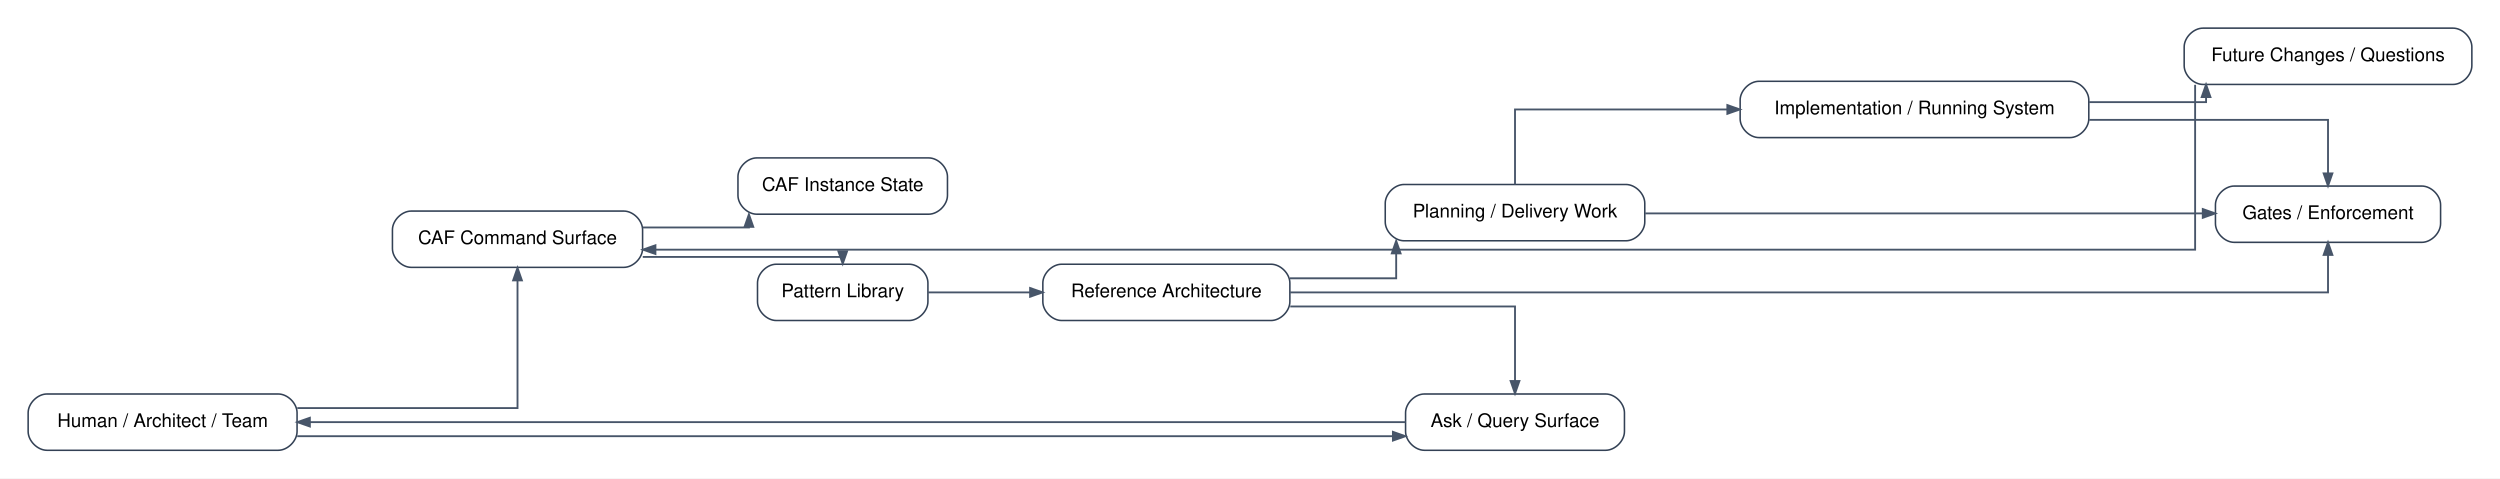
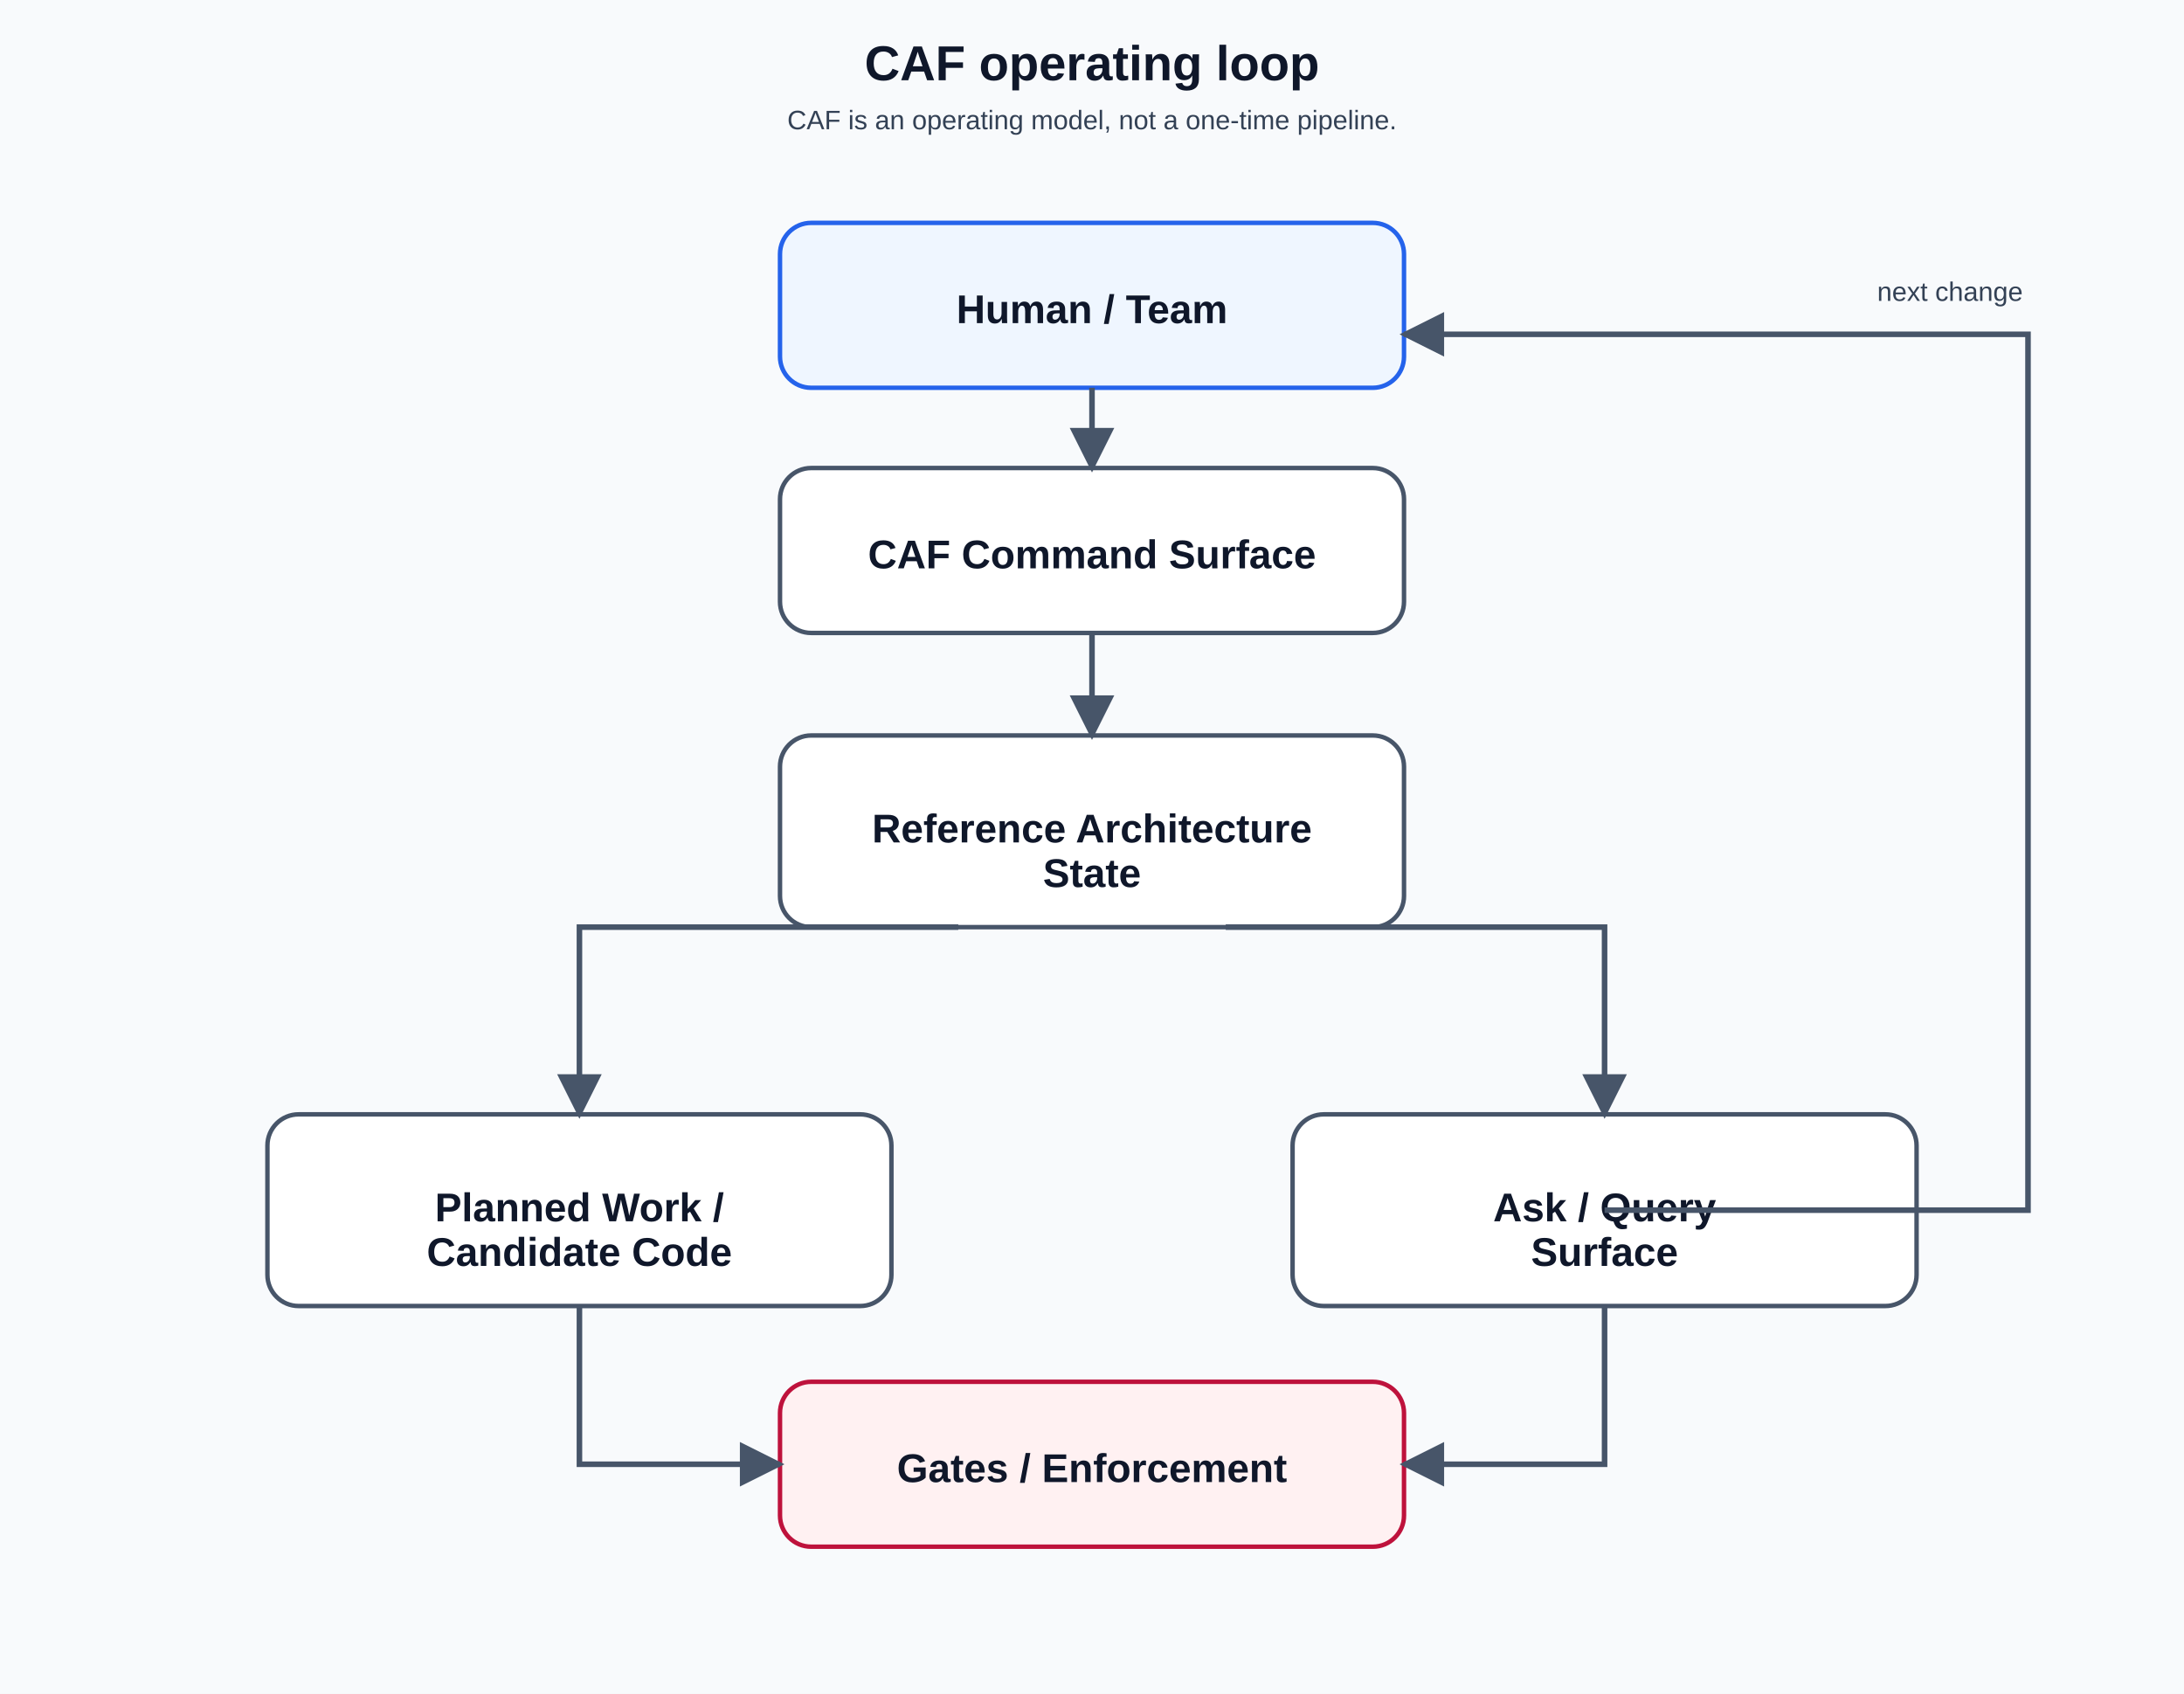
- <svg xmlns="http://www.w3.org/2000/svg" width="1599pt" height="306pt" viewBox="0.00 0.00 1599.00 306.00">
-   <g id="graph0" class="graph" transform="scale(1 1) rotate(0) translate(18 288)">
-     <polygon fill="white" stroke="transparent" points="-18,18 -18,-288 1581,-288 1581,18 -18,18" />
-     <g id="node1" class="node">
-       <path fill="none" stroke="#334155" d="M160,-36C160,-36 12,-36 12,-36 6,-36 0,-30 0,-24 0,-24 0,-12 0,-12 0,-6 6,0 12,0 12,0 160,0 160,0 166,0 172,-6 172,-12 172,-12 172,-24 172,-24 172,-30 166,-36 160,-36" />
-       <text text-anchor="middle" x="86" y="-14.9" font-family="Helvetica,sans-Serif" font-size="12.00">Human / Architect / Team</text>
-     </g>
-     <g id="node2" class="node">
-       <path fill="none" stroke="#334155" d="M381,-153C381,-153 245,-153 245,-153 239,-153 233,-147 233,-141 233,-141 233,-129 233,-129 233,-123 239,-117 245,-117 245,-117 381,-117 381,-117 387,-117 393,-123 393,-129 393,-129 393,-141 393,-141 393,-147 387,-153 381,-153" />
-       <text text-anchor="middle" x="313" y="-131.9" font-family="Helvetica,sans-Serif" font-size="12.00">CAF Command Surface</text>
-     </g>
-     <g id="edge1" class="edge">
-       <path fill="none" stroke="#475569" stroke-width="1.2" d="M172.14,-27C236.36,-27 313,-27 313,-27 313,-27 313,-108.68 313,-108.68" />
-       <polygon fill="#475569" stroke="#475569" stroke-width="1.2" points="310.2,-108.68 313,-116.68 315.8,-108.68 310.2,-108.68" />
-     </g>
-     <g id="node3" class="node">
-       <path fill="none" stroke="#334155" d="M1009,-36C1009,-36 893,-36 893,-36 887,-36 881,-30 881,-24 881,-24 881,-12 881,-12 881,-6 887,0 893,0 893,0 1009,0 1009,0 1015,0 1021,-6 1021,-12 1021,-12 1021,-24 1021,-24 1021,-30 1015,-36 1009,-36" />
-       <text text-anchor="middle" x="951" y="-14.9" font-family="Helvetica,sans-Serif" font-size="12.00">Ask / Query Surface</text>
-     </g>
-     <g id="edge2" class="edge">
-       <path fill="none" stroke="#475569" stroke-width="1.2" d="M172.1,-9C172.1,-9 872.91,-9 872.91,-9" />
-       <polygon fill="#475569" stroke="#475569" stroke-width="1.2" points="872.91,-11.8 880.91,-9 872.91,-6.2 872.91,-11.8" />
-     </g>
-     <g id="node4" class="node">
-       <path fill="none" stroke="#334155" d="M576,-187C576,-187 466,-187 466,-187 460,-187 454,-181 454,-175 454,-175 454,-163 454,-163 454,-157 460,-151 466,-151 466,-151 576,-151 576,-151 582,-151 588,-157 588,-163 588,-163 588,-175 588,-175 588,-181 582,-187 576,-187" />
-       <text text-anchor="middle" x="521" y="-165.9" font-family="Helvetica,sans-Serif" font-size="12.00">CAF Instance State</text>
-     </g>
-     <g id="edge3" class="edge">
-       <path fill="none" stroke="#475569" stroke-width="1.2" d="M393.06,-142.5C427.94,-142.5 461,-142.5 461,-142.5 461,-142.5 461,-143.34 461,-143.34" />
-       <polygon fill="#475569" stroke="#475569" stroke-width="1.2" points="458.2,-142.88 461,-150.88 463.8,-142.88 458.2,-142.88" />
-     </g>
-     <g id="node5" class="node">
-       <path fill="none" stroke="#334155" d="M563.5,-119C563.5,-119 478.5,-119 478.5,-119 472.5,-119 466.5,-113 466.5,-107 466.5,-107 466.5,-95 466.5,-95 466.5,-89 472.5,-83 478.5,-83 478.5,-83 563.5,-83 563.5,-83 569.5,-83 575.5,-89 575.5,-95 575.5,-95 575.5,-107 575.5,-107 575.5,-113 569.5,-119 563.5,-119" />
-       <text text-anchor="middle" x="521" y="-97.9" font-family="Helvetica,sans-Serif" font-size="12.00">Pattern Library</text>
-     </g>
-     <g id="edge4" class="edge">
-       <path fill="none" stroke="#475569" stroke-width="1.2" d="M393.12,-123.67C451.72,-123.67 521,-123.67 521,-123.67 521,-123.67 521,-123.23 521,-123.23" />
-       <polygon fill="#475569" stroke="#475569" stroke-width="1.2" points="523.8,-127.3 521,-119.3 518.2,-127.3 523.8,-127.3" />
-     </g>
-     <g id="edge12" class="edge">
-       <path fill="none" stroke="#475569" stroke-width="1.2" d="M880.95,-18C880.95,-18 180.19,-18 180.19,-18" />
-       <polygon fill="#475569" stroke="#475569" stroke-width="1.2" points="180.19,-15.2 172.19,-18 180.19,-20.8 180.19,-15.2" />
-     </g>
-     <g id="node6" class="node">
-       <path fill="none" stroke="#334155" d="M795,-119C795,-119 661,-119 661,-119 655,-119 649,-113 649,-107 649,-107 649,-95 649,-95 649,-89 655,-83 661,-83 661,-83 795,-83 795,-83 801,-83 807,-89 807,-95 807,-95 807,-107 807,-107 807,-113 801,-119 795,-119" />
-       <text text-anchor="middle" x="728" y="-97.9" font-family="Helvetica,sans-Serif" font-size="12.00">Reference Architecture</text>
-     </g>
-     <g id="edge5" class="edge">
-       <path fill="none" stroke="#475569" stroke-width="1.2" d="M575.66,-101C575.66,-101 640.85,-101 640.85,-101" />
-       <polygon fill="#475569" stroke="#475569" stroke-width="1.2" points="640.85,-103.8 648.85,-101 640.85,-98.2 640.85,-103.8" />
-     </g>
-     <g id="edge11" class="edge">
-       <path fill="none" stroke="#475569" stroke-width="1.2" d="M807.25,-92C871.35,-92 951,-92 951,-92 951,-92 951,-44.29 951,-44.29" />
-       <polygon fill="#475569" stroke="#475569" stroke-width="1.2" points="953.8,-44.29 951,-36.29 948.2,-44.29 953.8,-44.29" />
-     </g>
-     <g id="node7" class="node">
-       <path fill="none" stroke="#334155" d="M1022,-170C1022,-170 880,-170 880,-170 874,-170 868,-164 868,-158 868,-158 868,-146 868,-146 868,-140 874,-134 880,-134 880,-134 1022,-134 1022,-134 1028,-134 1034,-140 1034,-146 1034,-146 1034,-158 1034,-158 1034,-164 1028,-170 1022,-170" />
-       <text text-anchor="middle" x="951" y="-148.9" font-family="Helvetica,sans-Serif" font-size="12.00">Planning / Delivery Work</text>
-     </g>
-     <g id="edge6" class="edge">
-       <path fill="none" stroke="#475569" stroke-width="1.2" d="M807.09,-110C841.89,-110 875,-110 875,-110 875,-110 875,-125.94 875,-125.94" />
-       <polygon fill="#475569" stroke="#475569" stroke-width="1.2" points="872.2,-125.94 875,-133.94 877.8,-125.94 872.2,-125.94" />
-     </g>
-     <g id="node9" class="node">
-       <path fill="none" stroke="#334155" d="M1531,-169C1531,-169 1411,-169 1411,-169 1405,-169 1399,-163 1399,-157 1399,-157 1399,-145 1399,-145 1399,-139 1405,-133 1411,-133 1411,-133 1531,-133 1531,-133 1537,-133 1543,-139 1543,-145 1543,-145 1543,-157 1543,-157 1543,-163 1537,-169 1531,-169" />
-       <text text-anchor="middle" x="1471" y="-147.9" font-family="Helvetica,sans-Serif" font-size="12.00">Gates / Enforcement</text>
-     </g>
-     <g id="edge8" class="edge">
-       <path fill="none" stroke="#475569" stroke-width="1.2" d="M807.16,-101C998.61,-101 1471,-101 1471,-101 1471,-101 1471,-124.95 1471,-124.95" />
-       <polygon fill="#475569" stroke="#475569" stroke-width="1.2" points="1468.2,-124.95 1471,-132.95 1473.8,-124.95 1468.2,-124.95" />
-     </g>
-     <g id="node8" class="node">
-       <path fill="none" stroke="#334155" d="M1306,-236C1306,-236 1107,-236 1107,-236 1101,-236 1095,-230 1095,-224 1095,-224 1095,-212 1095,-212 1095,-206 1101,-200 1107,-200 1107,-200 1306,-200 1306,-200 1312,-200 1318,-206 1318,-212 1318,-212 1318,-224 1318,-224 1318,-230 1312,-236 1306,-236" />
-       <text text-anchor="middle" x="1206.5" y="-214.9" font-family="Helvetica,sans-Serif" font-size="12.00">Implementation / Running System</text>
-     </g>
-     <g id="edge7" class="edge">
-       <path fill="none" stroke="#475569" stroke-width="1.2" d="M951,-170.03C951,-189.58 951,-218 951,-218 951,-218 1086.81,-218 1086.81,-218" />
-       <polygon fill="#475569" stroke="#475569" stroke-width="1.2" points="1086.81,-220.8 1094.81,-218 1086.81,-215.2 1086.81,-220.8" />
-     </g>
-     <g id="edge9" class="edge">
-       <path fill="none" stroke="#475569" stroke-width="1.2" d="M1034.26,-151.5C1034.26,-151.5 1390.89,-151.5 1390.89,-151.5" />
-       <polygon fill="#475569" stroke="#475569" stroke-width="1.2" points="1390.89,-154.3 1398.89,-151.5 1390.89,-148.7 1390.89,-154.3" />
-     </g>
-     <g id="edge10" class="edge">
-       <path fill="none" stroke="#475569" stroke-width="1.2" d="M1318.29,-211.33C1390.48,-211.33 1471,-211.33 1471,-211.33 1471,-211.33 1471,-177.1 1471,-177.1" />
-       <polygon fill="#475569" stroke="#475569" stroke-width="1.2" points="1473.8,-177.1 1471,-169.1 1468.2,-177.1 1473.8,-177.1" />
-     </g>
-     <g id="node10" class="node">
-       <path fill="none" stroke="#334155" d="M1551,-270C1551,-270 1391,-270 1391,-270 1385,-270 1379,-264 1379,-258 1379,-258 1379,-246 1379,-246 1379,-240 1385,-234 1391,-234 1391,-234 1551,-234 1551,-234 1557,-234 1563,-240 1563,-246 1563,-246 1563,-258 1563,-258 1563,-264 1557,-270 1551,-270" />
-       <text text-anchor="middle" x="1471" y="-248.9" font-family="Helvetica,sans-Serif" font-size="12.00">Future Changes / Questions</text>
-     </g>
-     <g id="edge13" class="edge">
-       <path fill="none" stroke="#475569" stroke-width="1.2" d="M1318.22,-222.67C1357.94,-222.67 1393,-222.67 1393,-222.67 1393,-222.67 1393,-225.92 1393,-225.92" />
-       <polygon fill="#475569" stroke="#475569" stroke-width="1.2" points="1390.2,-225.92 1393,-233.92 1395.8,-225.92 1390.2,-225.92" />
-     </g>
-     <g id="edge14" class="edge">
-       <path fill="none" stroke="#475569" stroke-width="1.2" d="M1386,-233.75C1386,-199.35 1386,-128.33 1386,-128.33 1386,-128.33 401.21,-128.33 401.21,-128.33" />
-       <polygon fill="#475569" stroke="#475569" stroke-width="1.2" points="401.21,-125.53 393.21,-128.33 401.21,-131.13 401.21,-125.53" />
-     </g>
-   </g>
+ <svg xmlns="http://www.w3.org/2000/svg" width="980" height="760" viewBox="0 0 980 760" role="img" aria-label="CAF operating loop">
+   <style>
+   .title { font: 700 22px Arial, Helvetica, sans-serif; fill: #0f172a; }
+   .subtitle { font: 400 12px Arial, Helvetica, sans-serif; fill: #334155; }
+   .box { fill: #ffffff; stroke: #475569; stroke-width: 2; rx: 14; ry: 14; }
+   .accent { fill: #eff6ff; stroke: #2563eb; stroke-width: 2; rx: 14; ry: 14; }
+   .side { fill: #fff7ed; stroke: #c2410c; stroke-width: 2; rx: 12; ry: 12; }
+   .ok { fill: #ecfdf5; stroke: #15803d; stroke-width: 2; rx: 14; ry: 14; }
+   .warn { fill: #fff1f2; stroke: #be123c; stroke-width: 2; rx: 14; ry: 14; }
+   .label { font: 700 18px Arial, Helvetica, sans-serif; fill: #0f172a; }
+   .small { font: 400 12px Arial, Helvetica, sans-serif; fill: #334155; }
+   .arrow { stroke: #475569; stroke-width: 2.5; fill: none; marker-end: url(#arrow); }
+   .dashed { stroke-dasharray: 7 6; }
+   .note { font: 700 13px Arial, Helvetica, sans-serif; fill: #9a3412; }
+ </style>
+   <defs>
+     <marker id="arrow" viewBox="0 0 10 10" refX="9" refY="5" markerWidth="8" markerHeight="8" orient="auto-start-reverse">
+       <path d="M 0 0 L 10 5 L 0 10 z" fill="#475569" />
+     </marker>
+   </defs>
+   <rect width="100%" height="100%" fill="#f8fafc" />
+   <text x="490" y="36" class="title" text-anchor="middle">CAF operating loop</text>
+   <text x="490" y="58" class="subtitle" text-anchor="middle">CAF is an operating model, not a one-time pipeline.</text>
+   <rect x="350" y="100" width="280" height="74" class="accent" />
+   <text x="490" y="145" class="label" text-anchor="middle">Human / Team</text>
+   <rect x="350" y="210" width="280" height="74" class="box" />
+   <text x="490" y="255" class="label" text-anchor="middle">CAF Command Surface</text>
+   <rect x="350" y="330" width="280" height="86" class="box" />
+   <text x="490" y="378" class="label" text-anchor="middle">Reference Architecture<tspan x="490" dy="20">State</tspan>
+   </text>
+   <rect x="120" y="500" width="280" height="86" class="box" />
+   <text x="260" y="548" class="label" text-anchor="middle">Planned Work /<tspan x="260" dy="20">Candidate Code</tspan>
+   </text>
+   <rect x="580" y="500" width="280" height="86" class="box" />
+   <text x="720" y="548" class="label" text-anchor="middle">Ask / Query<tspan x="720" dy="20">Surface</tspan>
+   </text>
+   <rect x="350" y="620" width="280" height="74" class="warn" />
+   <text x="490" y="665" class="label" text-anchor="middle">Gates / Enforcement</text>
+   <line x1="490" y1="174" x2="490" y2="210" class="arrow" />
+   <line x1="490" y1="284" x2="490" y2="330" class="arrow" />
+   <polyline points="430,416 260,416 260,500" class="arrow" />
+   <polyline points="550,416 720,416 720,500" class="arrow" />
+   <polyline points="260,586 260,657 350,657" class="arrow" />
+   <polyline points="720,586 720,657 630,657" class="arrow" />
+   <polyline points="720,543 910,543 910,150 630,150" class="arrow" />
+   <text x="875" y="135" class="small" text-anchor="middle">next change</text>
</svg>
